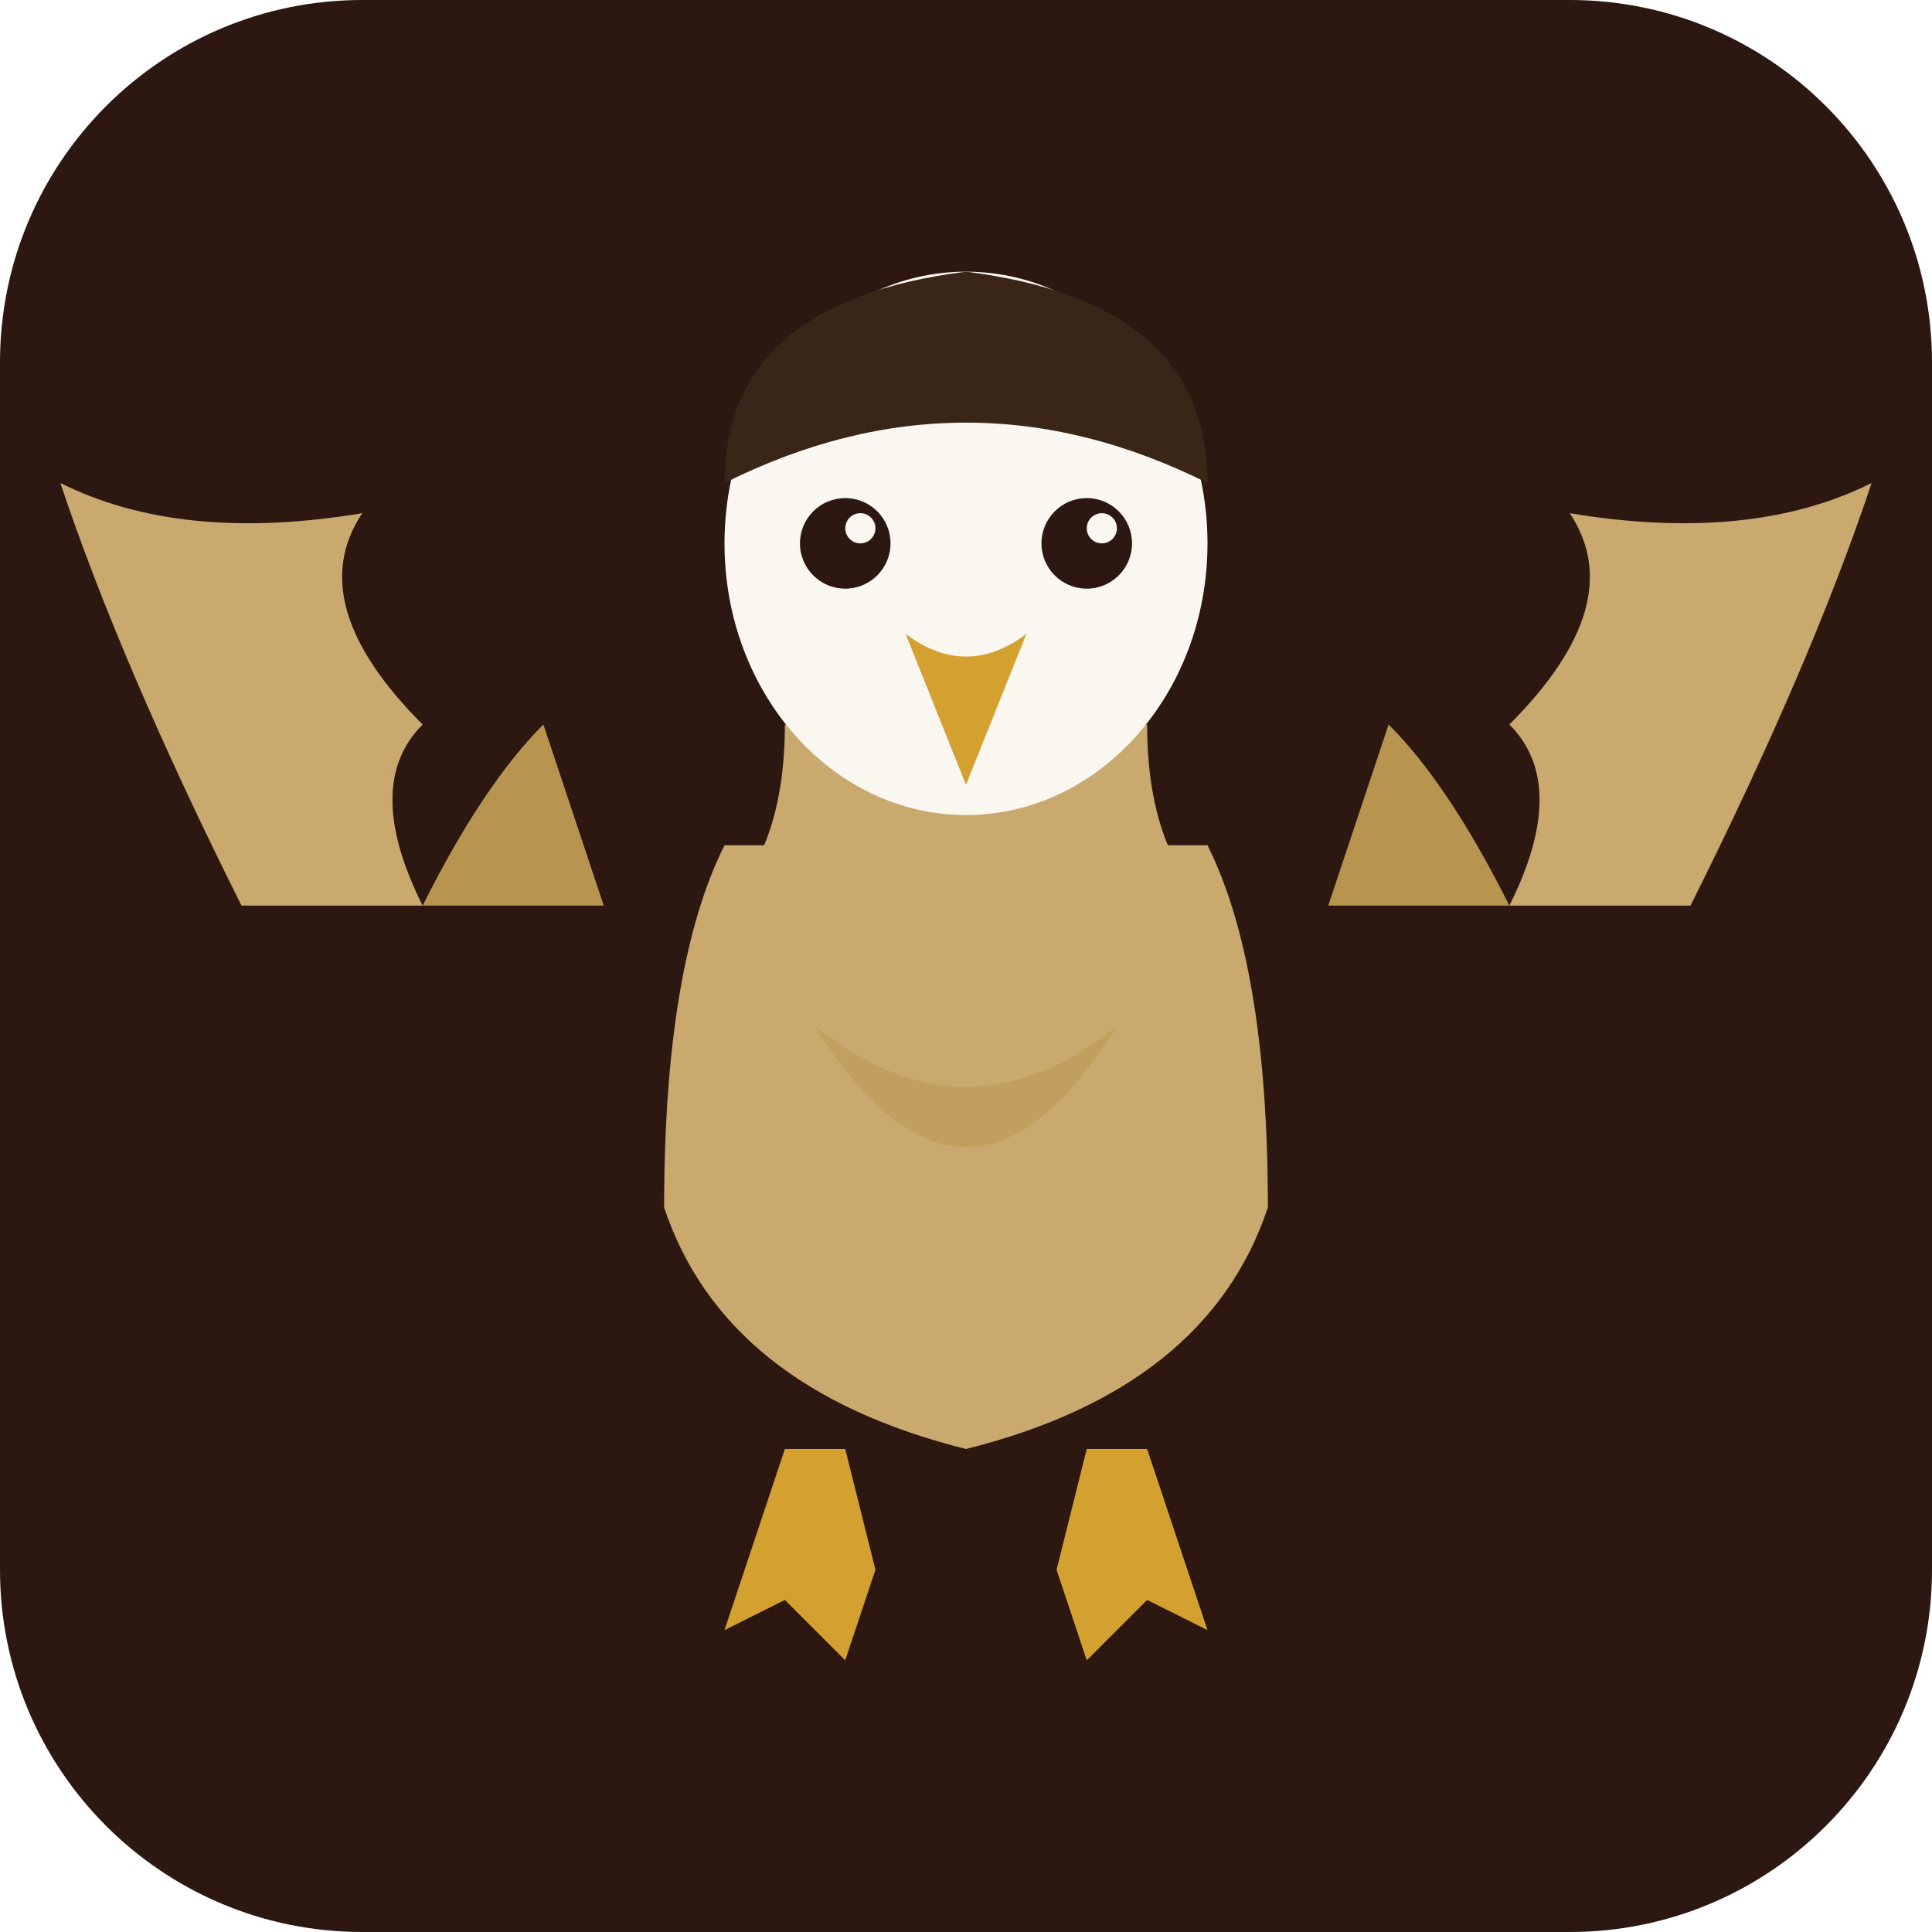
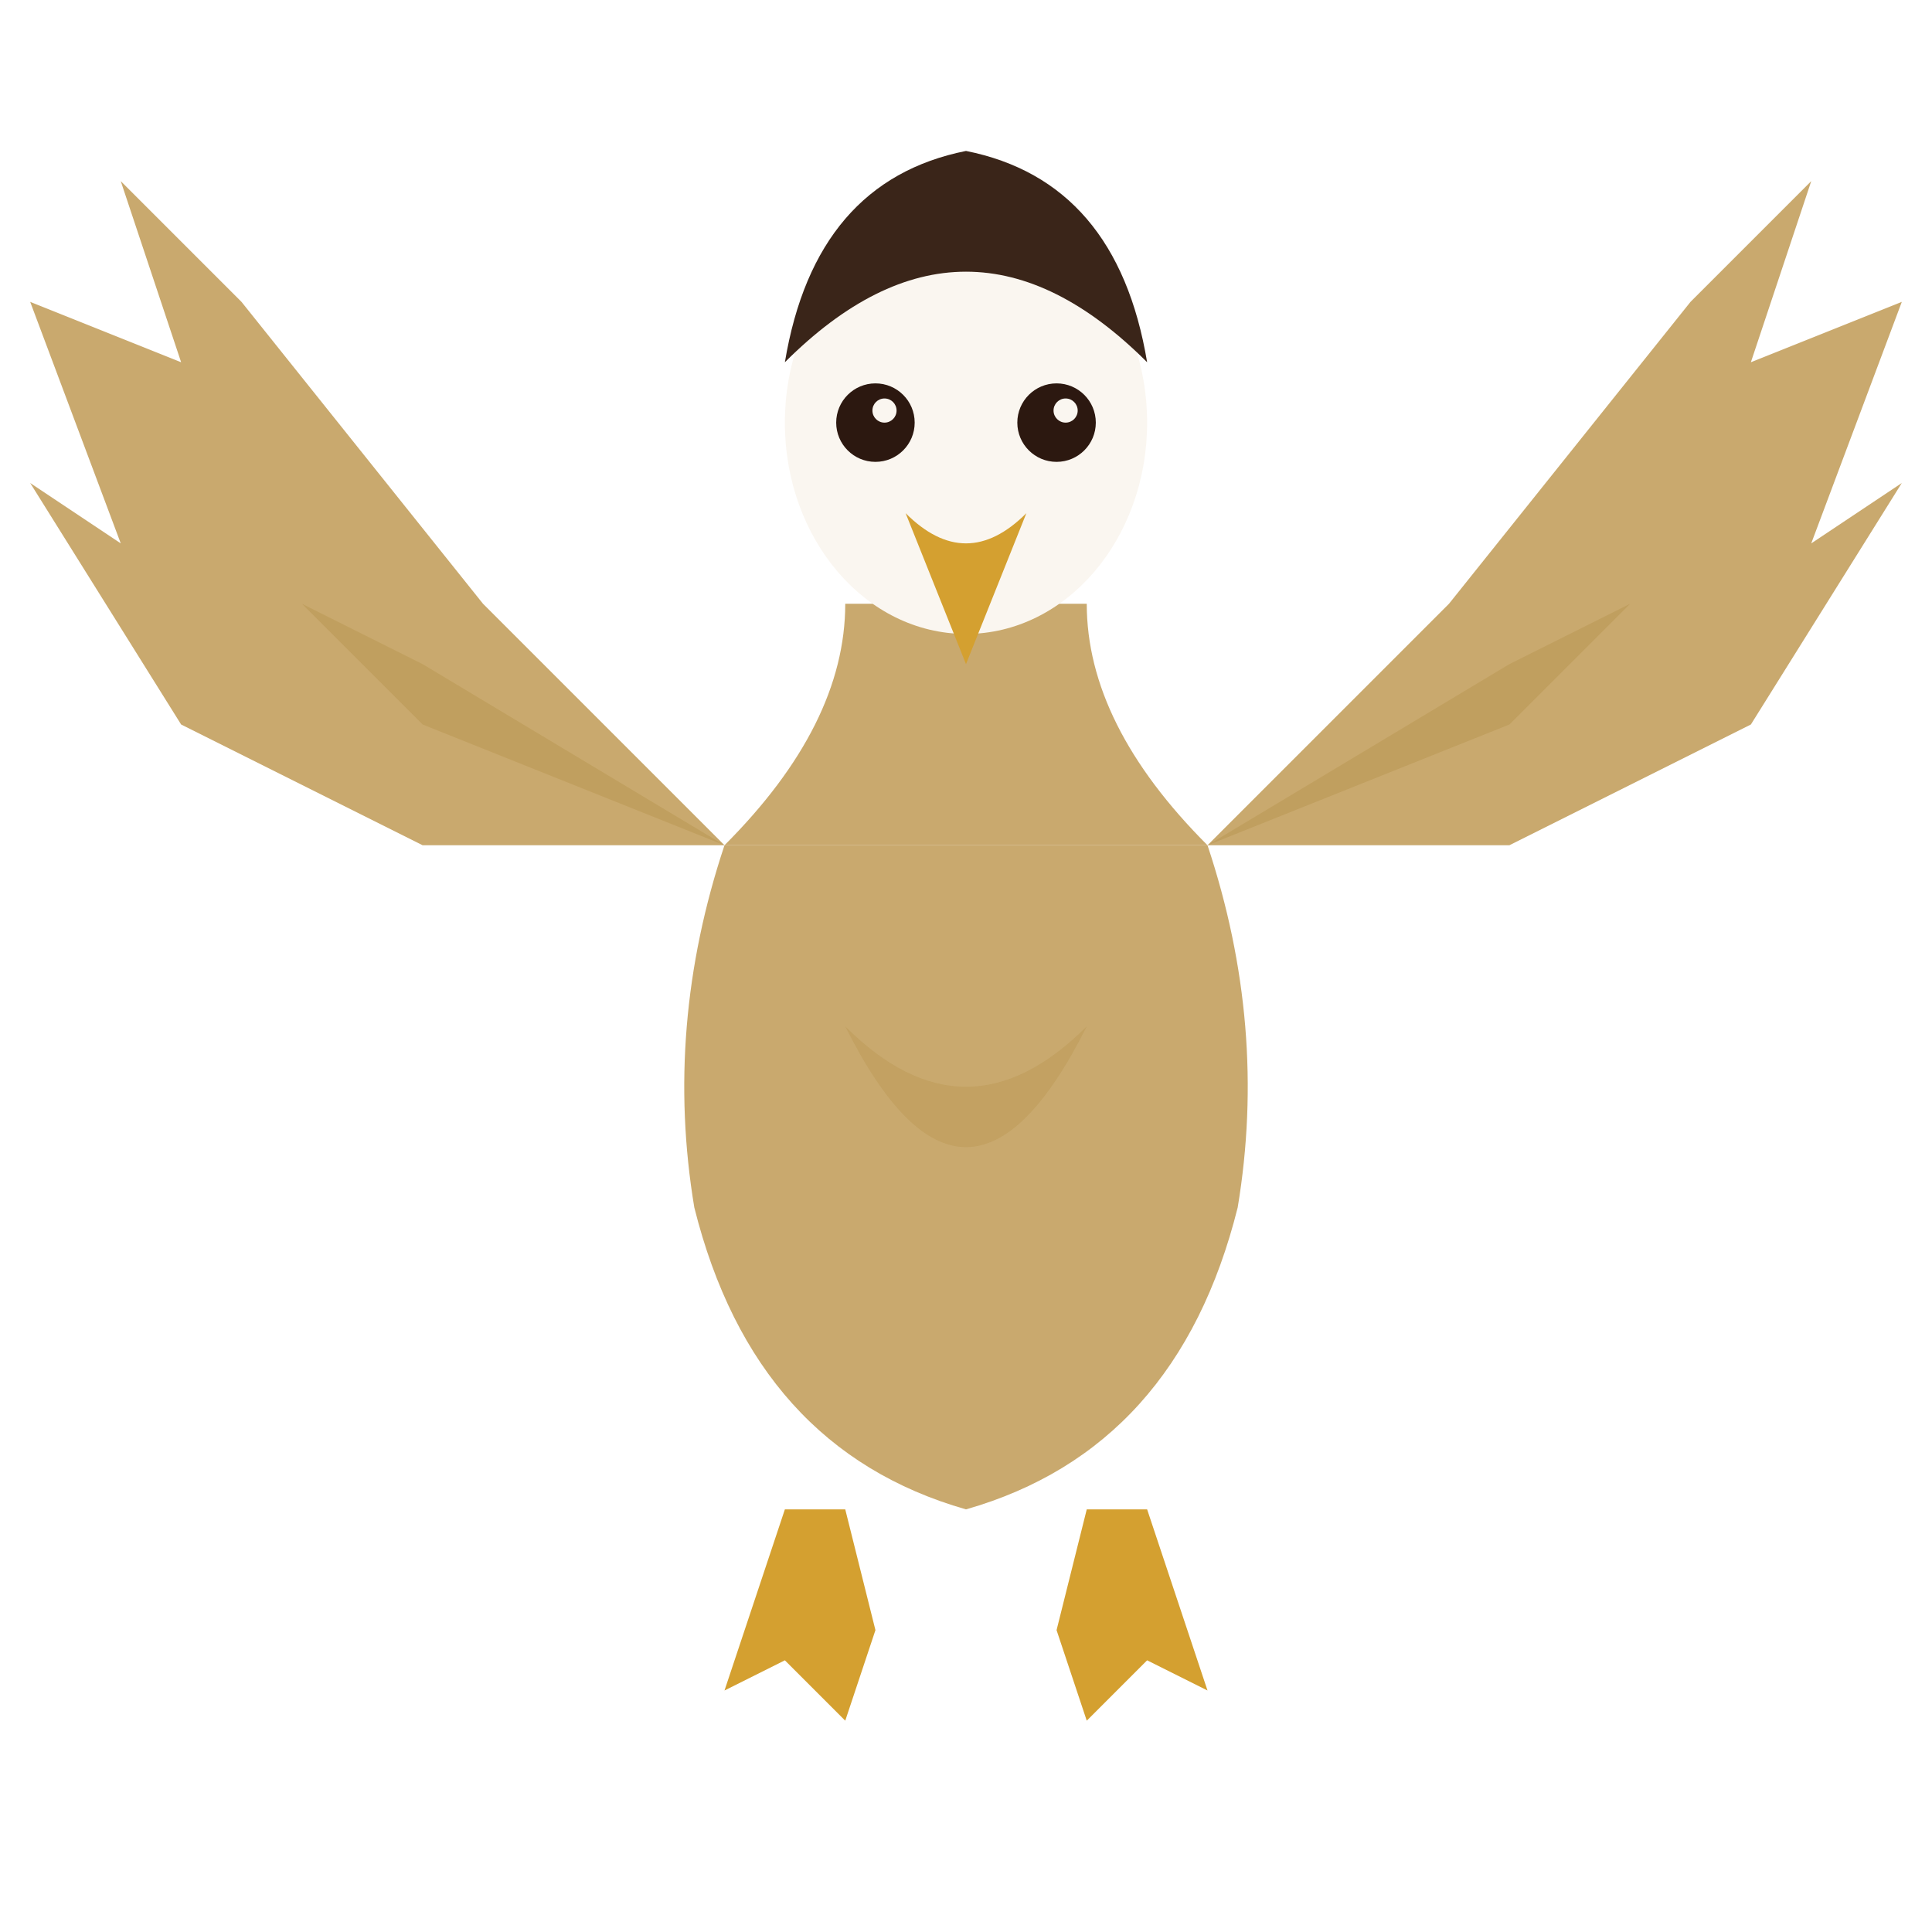
<svg xmlns="http://www.w3.org/2000/svg" viewBox="0 0 64 64">
-   <rect width="64" height="64" rx="12" fill="#2C1810" />
-   <path d="M8,30 Q4,22 2,16 Q6,18 12,17 Q10,20 14,24 Q12,26 14,30 Z" fill="#C9A96E" />
-   <path d="M14,30 Q16,26 18,24 L20,30 Z" fill="#B8954F" />
-   <path d="M56,30 Q60,22 62,16 Q58,18 52,17 Q54,20 50,24 Q52,26 50,30 Z" fill="#C9A96E" />
-   <path d="M50,30 Q48,26 46,24 L44,30 Z" fill="#B8954F" />
-   <path d="M24,28 Q22,32 22,40 Q24,46 32,48 Q40,46 42,40 Q42,32 40,28 Z" fill="#C9A96E" />
-   <path d="M27,34 Q32,38 37,34 Q32,42 27,34 Z" fill="#B8954F" opacity="0.5" />
-   <path d="M26,24 Q26,28 24,30 L40,30 Q38,28 38,24 Z" fill="#C9A96E" />
-   <ellipse cx="32" cy="18" rx="8" ry="9" fill="#FAF6F0" />
-   <path d="M24,16 Q24,10 32,9 Q40,10 40,16 Q36,14 32,14 Q28,14 24,16 Z" fill="#3A2519" />
-   <circle cx="28" cy="18" r="1.5" fill="#2C1810" />
-   <circle cx="36" cy="18" r="1.5" fill="#2C1810" />
-   <circle cx="28.5" cy="17.5" r="0.5" fill="#FAF6F0" />
-   <circle cx="36.5" cy="17.5" r="0.5" fill="#FAF6F0" />
-   <path d="M30,21 L32,26 L34,21 Q32,22.5 30,21 Z" fill="#D4A030" />
-   <path d="M26,48 L24,54 L26,53 L28,55 L29,52 L28,48 Z" fill="#D4A030" />
-   <path d="M38,48 L40,54 L38,53 L36,55 L35,52 L36,48 Z" fill="#D4A030" />
+   <path d="M24,28 L16,20 L8,10 L4,6 L6,12 L1,10 L4,18 L1,16 L6,24 L14,28 Z" fill="#C9A96E" />
+   <path d="M24,28 L14,22 L10,20 L14,24 Z" fill="#B8954F" opacity="0.5" />
+   <path d="M40,28 L48,20 L56,10 L60,6 L58,12 L63,10 L60,18 L63,16 L58,24 L50,28 Z" fill="#C9A96E" />
+   <path d="M40,28 L50,22 L54,20 L50,24 Z" fill="#B8954F" opacity="0.5" />
+   <path d="M24,28 Q22,34 23,40 Q25,48 32,50 Q39,48 41,40 Q42,34 40,28 Z" fill="#C9A96E" />
+   <path d="M28,34 Q32,38 36,34 Q32,42 28,34 Z" fill="#B8954F" opacity="0.4" />
+   <path d="M28,20 Q28,24 24,28 L40,28 Q36,24 36,20 Z" fill="#C9A96E" />
+   <ellipse cx="32" cy="14" rx="6" ry="7" fill="#FAF6F0" />
+   <path d="M26,12 Q27,6 32,5 Q37,6 38,12 Q35,9 32,9 Q29,9 26,12 Z" fill="#3A2519" />
+   <circle cx="29" cy="14" r="1.3" fill="#2C1810" />
+   <circle cx="35" cy="14" r="1.3" fill="#2C1810" />
+   <circle cx="29.3" cy="13.6" r="0.4" fill="#FAF6F0" />
+   <circle cx="35.3" cy="13.6" r="0.4" fill="#FAF6F0" />
+   <path d="M30,17 L32,22 L34,17 Q32,19 30,17 Z" fill="#D4A030" />
+   <path d="M26,50 L24,56 L26,55 L28,57 L29,54 L28,50 Z" fill="#D4A030" />
+   <path d="M38,50 L40,56 L38,55 L36,57 L35,54 L36,50 Z" fill="#D4A030" />
</svg>
